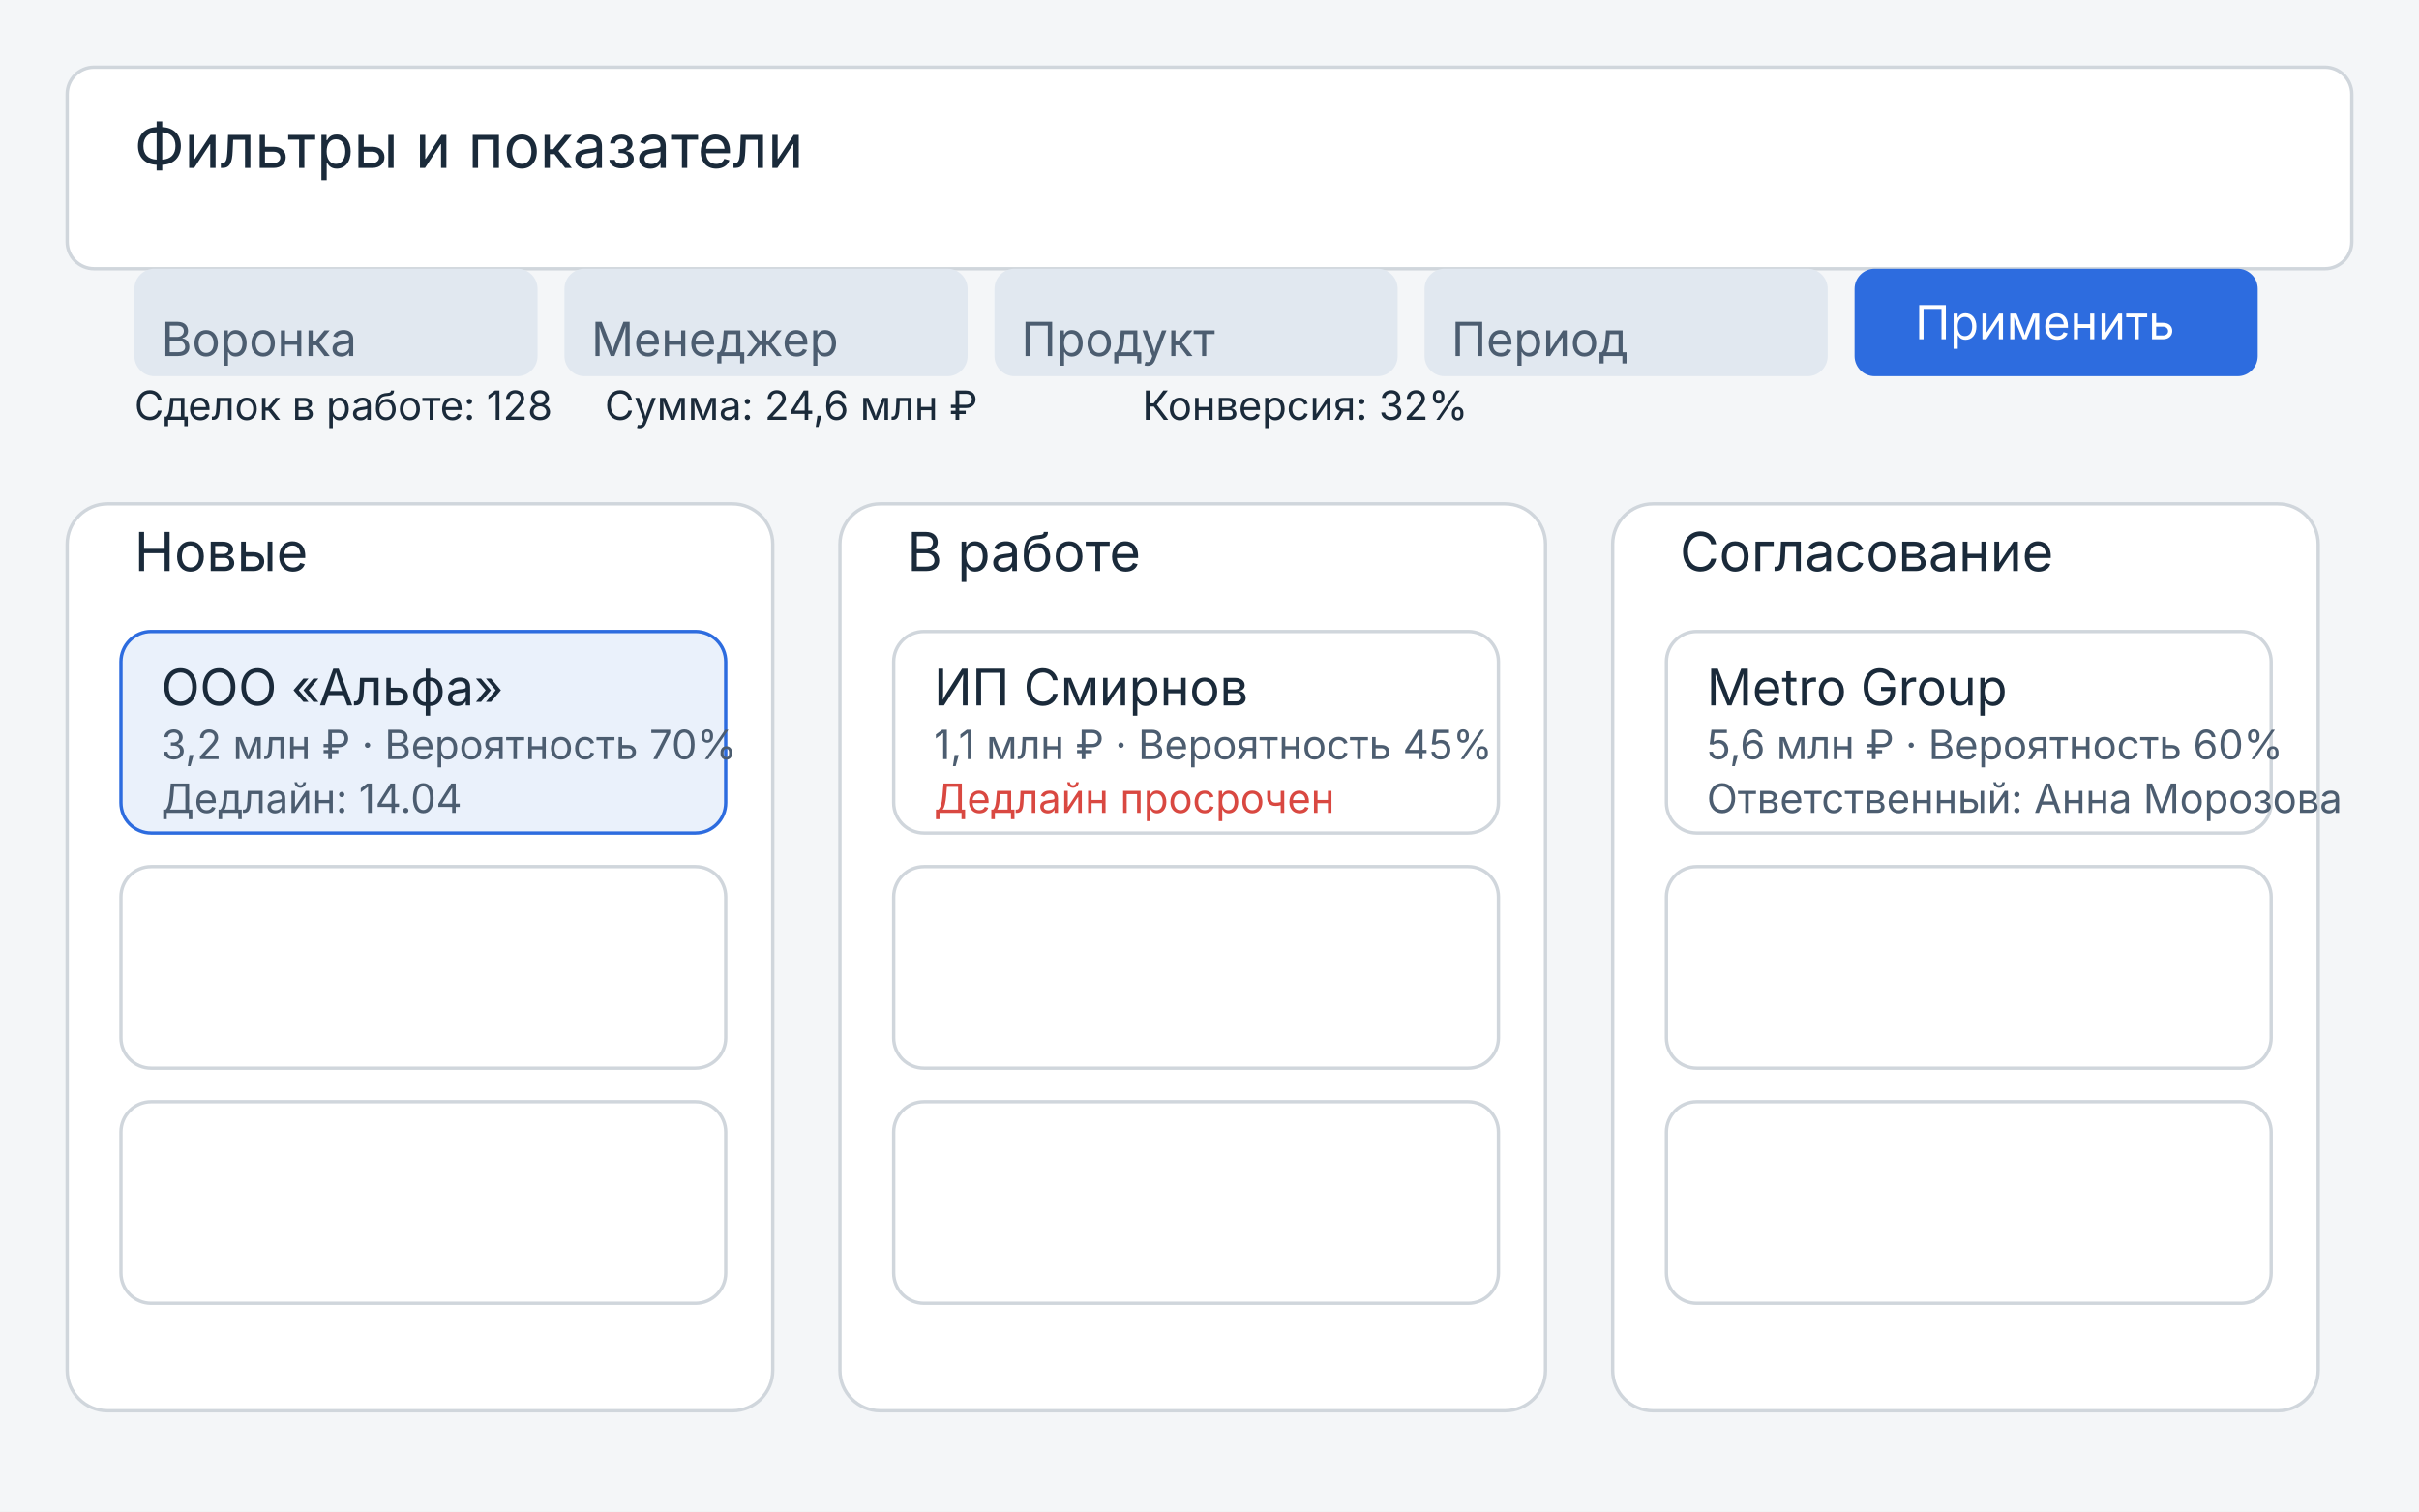
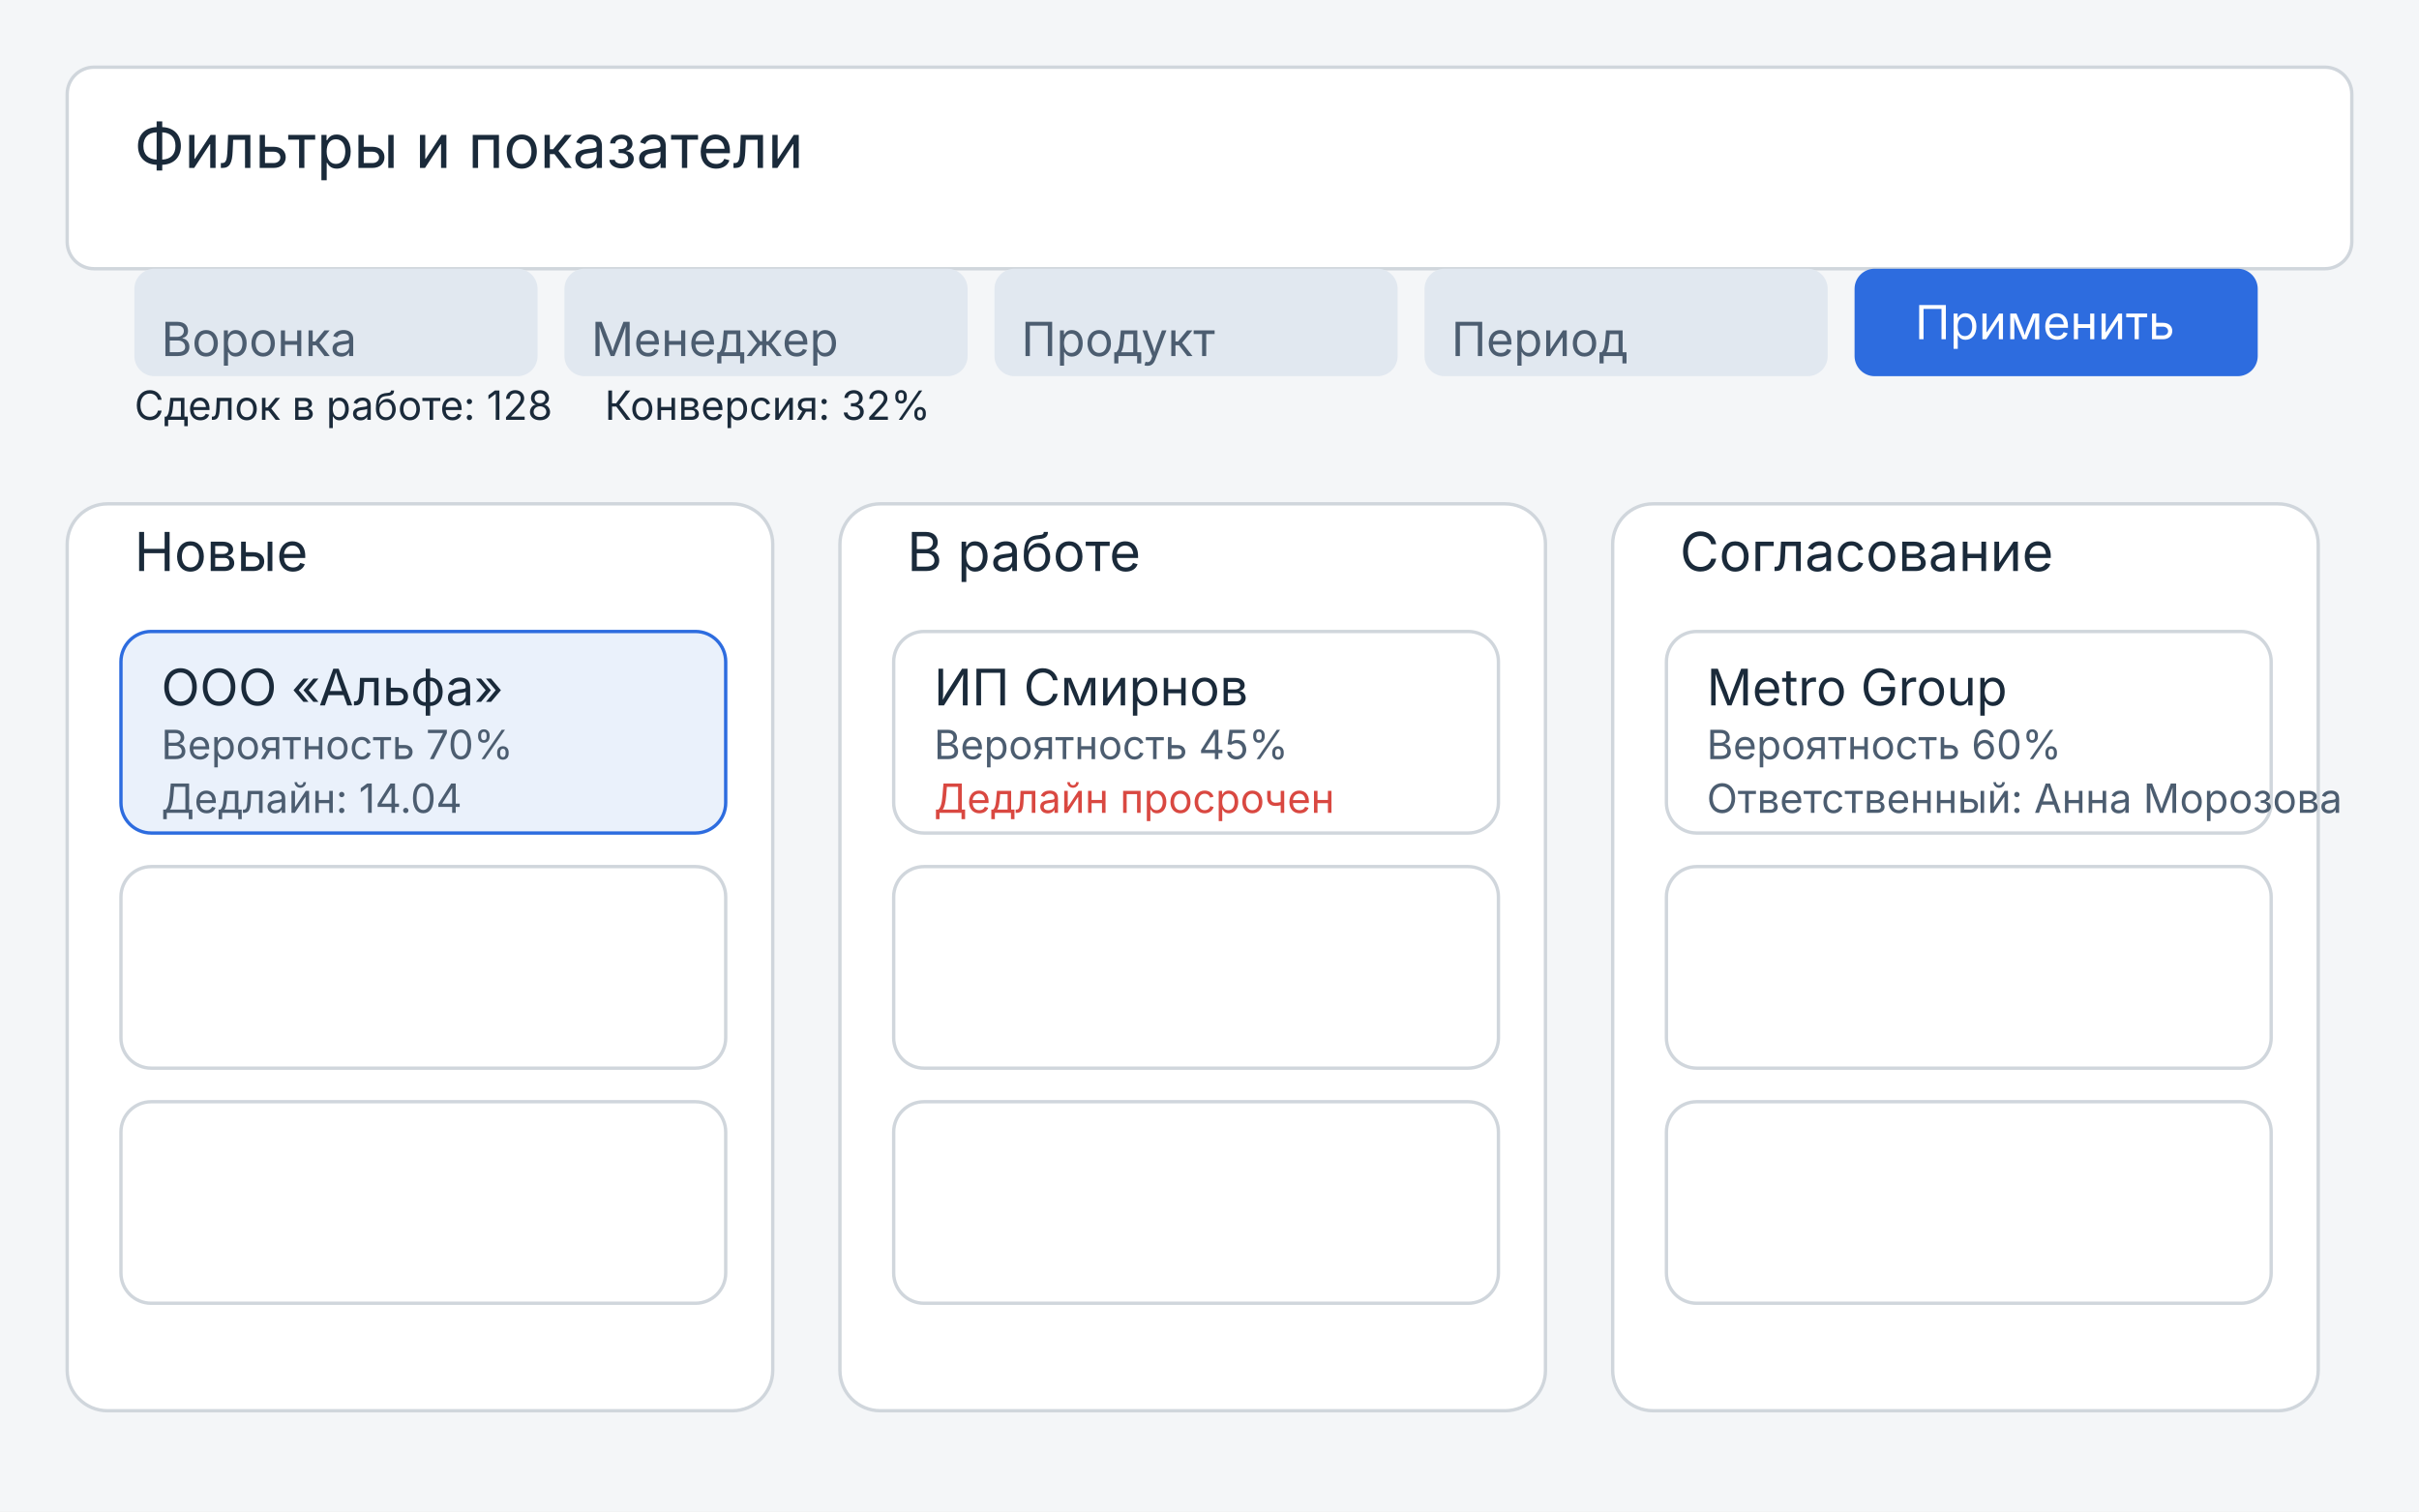
<svg xmlns="http://www.w3.org/2000/svg" viewBox="0 0 1440 900">
  <rect width="100%" height="100%" fill="#f4f6f8" />
  <rect x="40" y="40" width="1360" height="120" rx="16" fill="#ffffff" stroke="#d0d6dc" stroke-width="2" />
  <text x="80" y="100" font-family="Inter, sans-serif" font-size="36" fill="#1a2a3a">Фильтры и показатели</text>
  <rect x="80" y="160" width="240" height="64" rx="12" fill="#e1e8f0" />
  <rect x="336" y="160" width="240" height="64" rx="12" fill="#e1e8f0" />
  <rect x="592" y="160" width="240" height="64" rx="12" fill="#e1e8f0" />
  <rect x="848" y="160" width="240" height="64" rx="12" fill="#e1e8f0" />
  <rect x="1104" y="160" width="240" height="64" rx="12" fill="#2d6cdf" />
  <text x="1140" y="202" font-family="Inter, sans-serif" font-size="28" fill="#ffffff">Применить</text>
  <g font-family="Inter, sans-serif" font-size="28" fill="#4c5d70">
    <text x="96" y="212">Воронка</text>
    <text x="352" y="212">Менеджер</text>
    <text x="608" y="212">Продукт</text>
    <text x="864" y="212">Период</text>
  </g>
  <g font-family="Inter, sans-serif" font-size="24" fill="#1a2a3a">
    <text x="80" y="250">Сделок в работе: 128</text>
-     <text x="360" y="250">Сумма: 24,6 млн ₽</text>
-     <text x="680" y="250">Конверсия: 32%</text>
+     <text x="360" y="250">Конверсия: 32%</text>
  </g>
  <g>
    <rect x="40" y="300" width="420" height="540" rx="24" fill="#ffffff" stroke="#d0d6dc" stroke-width="2" />
    <rect x="500" y="300" width="420" height="540" rx="24" fill="#ffffff" stroke="#d0d6dc" stroke-width="2" />
    <rect x="960" y="300" width="420" height="540" rx="24" fill="#ffffff" stroke="#d0d6dc" stroke-width="2" />
    <text x="80" y="340" font-family="Inter, sans-serif" font-size="32" fill="#1a2a3a">Новые</text>
    <text x="540" y="340" font-family="Inter, sans-serif" font-size="32" fill="#1a2a3a">В работе</text>
    <text x="1000" y="340" font-family="Inter, sans-serif" font-size="32" fill="#1a2a3a">Согласование</text>
  </g>
  <g>
    <rect x="72" y="376" width="360" height="120" rx="18" fill="#eaf1fb" stroke="#2d6cdf" stroke-width="2" />
    <rect x="72" y="516" width="360" height="120" rx="18" fill="#ffffff" stroke="#d0d6dc" stroke-width="2" />
    <rect x="72" y="656" width="360" height="120" rx="18" fill="#ffffff" stroke="#d0d6dc" stroke-width="2" />
    <rect x="532" y="376" width="360" height="120" rx="18" fill="#ffffff" stroke="#d0d6dc" stroke-width="2" />
    <rect x="532" y="516" width="360" height="120" rx="18" fill="#ffffff" stroke="#d0d6dc" stroke-width="2" />
    <rect x="532" y="656" width="360" height="120" rx="18" fill="#ffffff" stroke="#d0d6dc" stroke-width="2" />
    <rect x="992" y="376" width="360" height="120" rx="18" fill="#ffffff" stroke="#d0d6dc" stroke-width="2" />
    <rect x="992" y="516" width="360" height="120" rx="18" fill="#ffffff" stroke="#d0d6dc" stroke-width="2" />
    <rect x="992" y="656" width="360" height="120" rx="18" fill="#ffffff" stroke="#d0d6dc" stroke-width="2" />
  </g>
  <g font-family="Inter, sans-serif" fill="#1a2a3a">
    <text x="96" y="420" font-size="30">ООО «Альфа»</text>
-     <text x="96" y="452" font-size="24" fill="#4c5d70">3,2 млн ₽ · Вероятность 70%</text>
+     <text x="96" y="452" font-size="24" fill="#4c5d70">Вероятность 70%</text>
    <text x="96" y="484" font-size="24" fill="#4c5d70">Дедлайн: 14.04</text>
    <text x="556" y="420" font-size="30">ИП Смирнов</text>
-     <text x="556" y="452" font-size="24" fill="#4c5d70">1,1 млн ₽ · Вероятность 45%</text>
+     <text x="556" y="452" font-size="24" fill="#4c5d70">Вероятность 45%</text>
    <text x="556" y="484" font-size="24" fill="#d94841">Дедлайн просрочен</text>
    <text x="1016" y="420" font-size="30">Metro Group</text>
-     <text x="1016" y="452" font-size="24" fill="#4c5d70">5,6 млн ₽ · Вероятность 60%</text>
+     <text x="1016" y="452" font-size="24" fill="#4c5d70">Вероятность 60%</text>
    <text x="1016" y="484" font-size="24" fill="#4c5d70">Ответственный: Анна Морозова</text>
  </g>
</svg>
